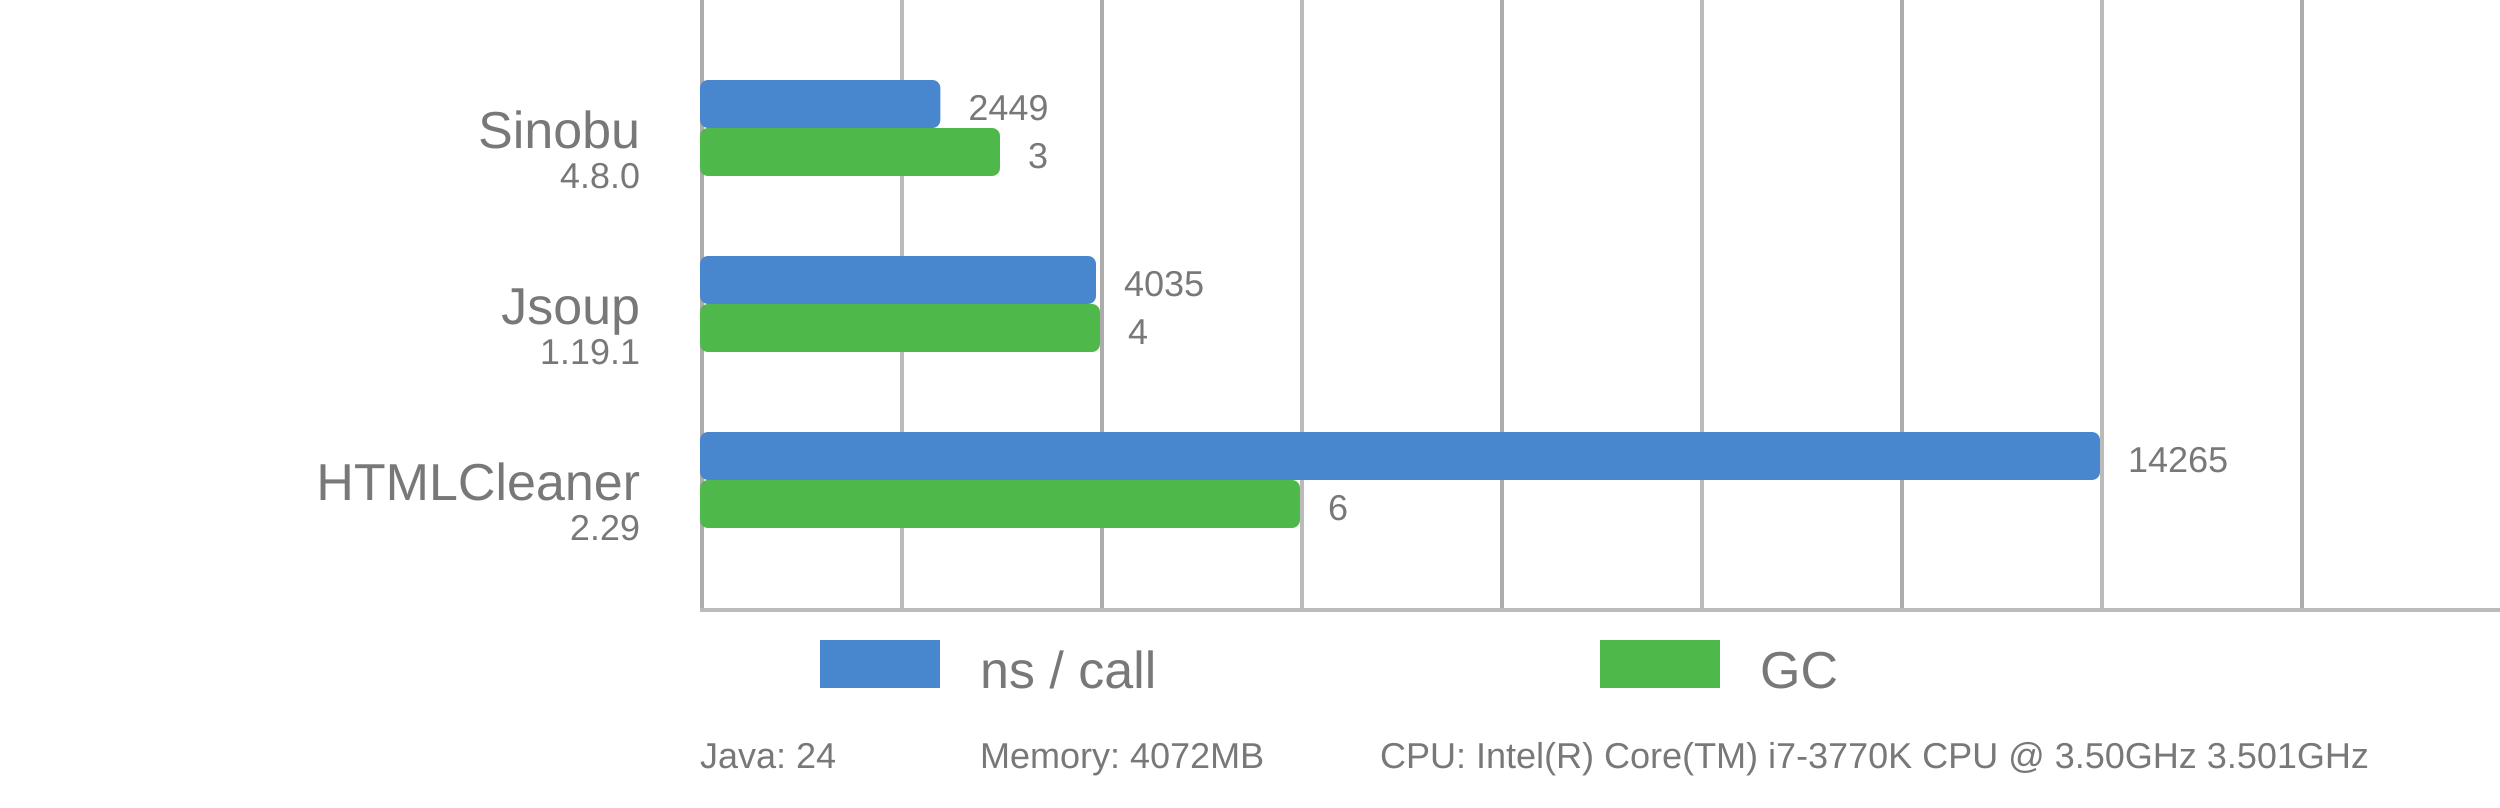
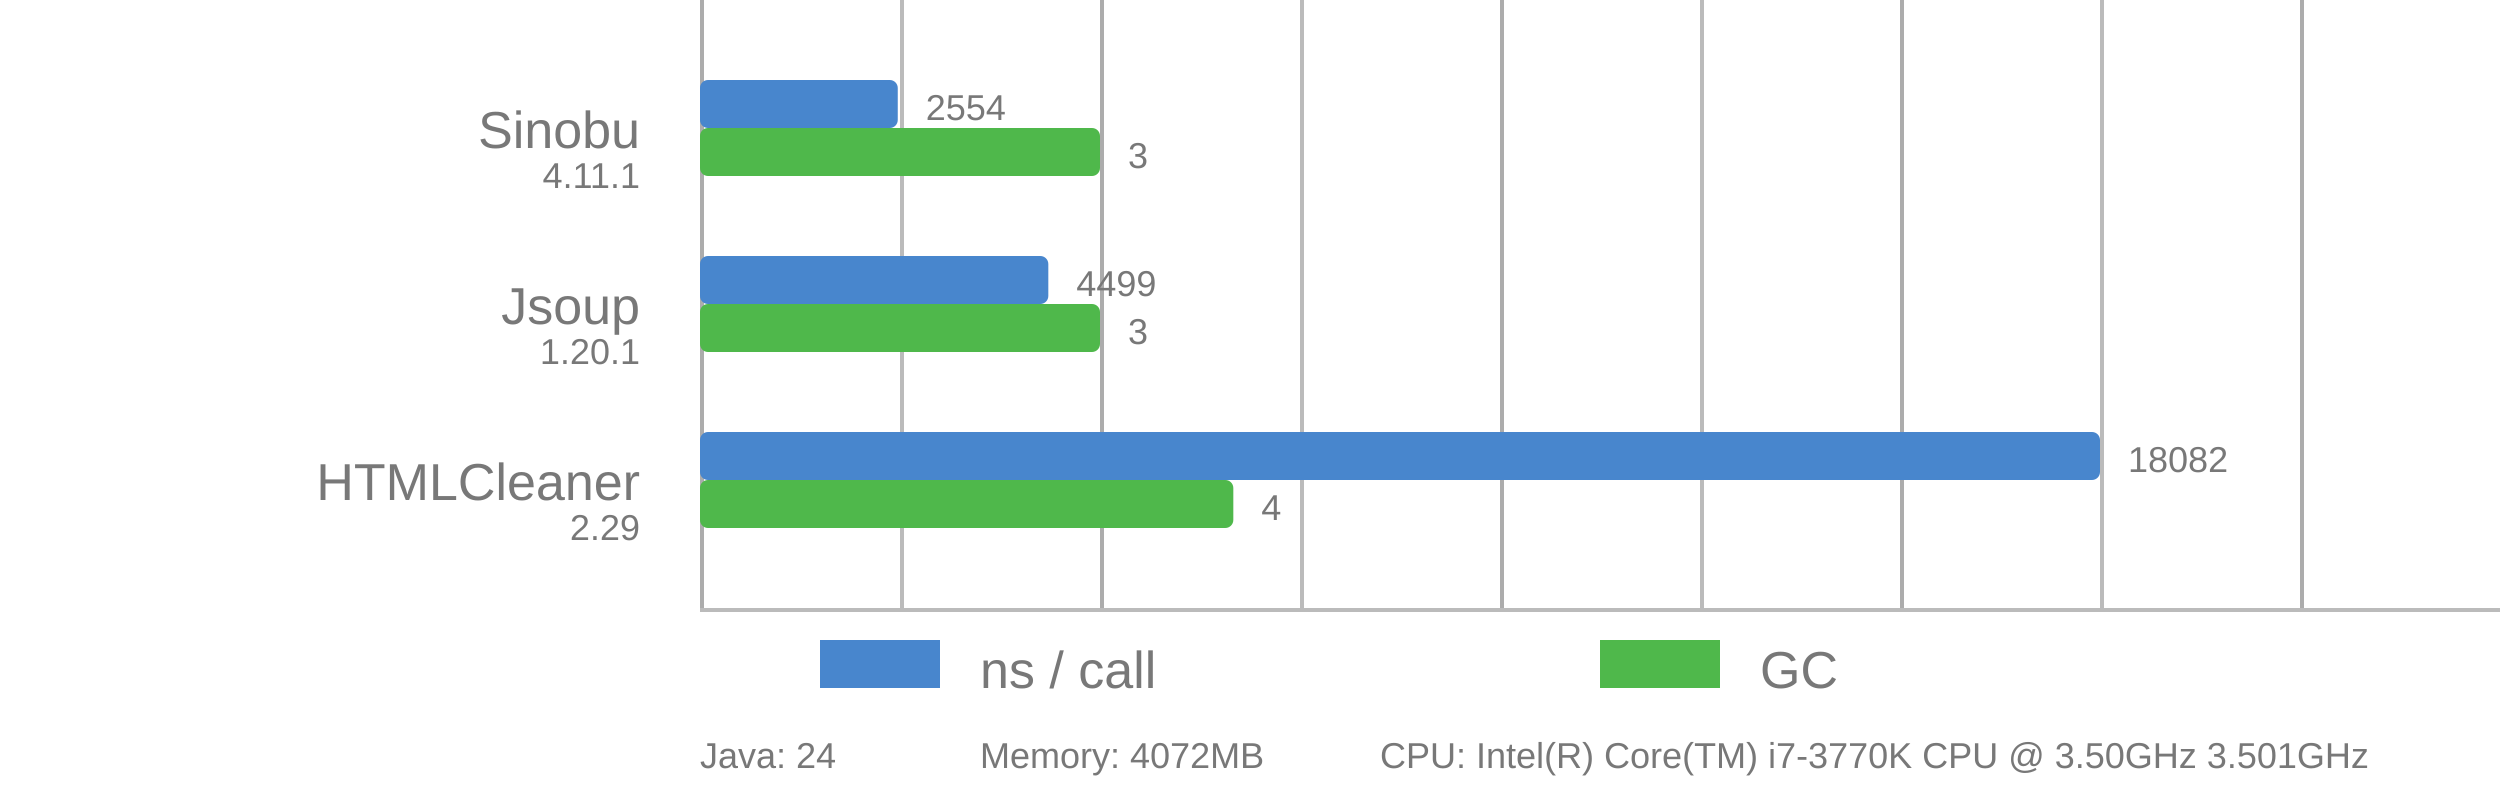
<svg xmlns="http://www.w3.org/2000/svg" viewBox="0 0 625 202">
  <style>
      text {
          font-family: Arial;
          font-size: 13px;
          fill: #787878;
      }

      .desc {
          font-size: 9px;
      }

      .vline {
          fill: #acacac;
          stroke: none;
          stroke-width: 0;
      }

      .subline {
          fill: #bbb;
          stroke: none;
          stroke-width: 0;
      }

      .bar {
          stroke-linejoin: round;
          height: 12px;
      }
  </style>
  <rect x="175" y="0" width="1" height="152" class="vline" />
  <rect x="275" y="0" width="1" height="152" class="vline" />
  <rect x="375" y="0" width="1" height="152" class="vline" />
  <rect x="475" y="0" width="1" height="152" class="vline" />
  <rect x="575" y="0" width="1" height="152" class="vline" />
  <rect x="225" y="0" width="1" height="152" class="subline" />
  <rect x="325" y="0" width="1" height="152" class="subline" />
  <rect x="425" y="0" width="1" height="152" class="subline" />
  <rect x="525" y="0" width="1" height="152" class="subline" />
  <rect x="175" y="152" width="450" height="1" class="subline" />
  <rect x="205" y="160" width="30" fill="#4886CD" class="bar" />
  <text x="245" y="172">ns / call</text>
  <rect x="400" y="160" width="30" fill="#4FB84B" class="bar" />
  <text x="440" y="172">GC</text>
  <text x="160" y="37" text-anchor="end">Sinobu</text>
-   <text x="160" y="47" text-anchor="end" class="desc">4.8.0</text>
-   <rect x="175" y="20" width="60.09" rx="2" ry="2" fill="#4886CD" class="bar" />
-   <text x="242.09" y="30" class="desc">2449</text>
-   <rect x="175" y="32" width="75.00" rx="2" ry="2" fill="#4FB84B" class="bar" />
-   <text x="257.00" y="42" class="desc">3</text>
+   <text x="160" y="47" text-anchor="end" class="desc">4.11.1</text>
+   <rect x="175" y="20" width="49.44" rx="2" ry="2" fill="#4886CD" class="bar" />
+   <text x="231.44" y="30" class="desc">2554</text>
+   <rect x="175" y="32" width="100.00" rx="2" ry="2" fill="#4FB84B" class="bar" />
+   <text x="282.00" y="42" class="desc">3</text>
  <text x="160" y="81" text-anchor="end">Jsoup</text>
-   <text x="160" y="91" text-anchor="end" class="desc">1.19.1</text>
-   <rect x="175" y="64" width="99.00" rx="2" ry="2" fill="#4886CD" class="bar" />
-   <text x="281.00" y="74" class="desc">4035</text>
+   <text x="160" y="91" text-anchor="end" class="desc">1.20.1</text>
+   <rect x="175" y="64" width="87.08" rx="2" ry="2" fill="#4886CD" class="bar" />
+   <text x="269.08" y="74" class="desc">4499</text>
  <rect x="175" y="76" width="100.00" rx="2" ry="2" fill="#4FB84B" class="bar" />
-   <text x="282.00" y="86" class="desc">4</text>
+   <text x="282.00" y="86" class="desc">3</text>
  <text x="160" y="125" text-anchor="end">HTMLCleaner</text>
  <text x="160" y="135" text-anchor="end" class="desc">2.29</text>
  <rect x="175" y="108" width="350.00" rx="2" ry="2" fill="#4886CD" class="bar" />
-   <text x="532.00" y="118" class="desc">14265</text>
-   <rect x="175" y="120" width="150.00" rx="2" ry="2" fill="#4FB84B" class="bar" />
-   <text x="332.00" y="130" class="desc">6</text>
+   <text x="532.00" y="118" class="desc">18082</text>
+   <rect x="175" y="120" width="133.33" rx="2" ry="2" fill="#4FB84B" class="bar" />
+   <text x="315.33" y="130" class="desc">4</text>
  <text x="175" y="192" class="desc">Java: 24</text>
  <text x="245" y="192" class="desc">Memory: 4072MB</text>
  <text x="345" y="192" class="desc">CPU: Intel(R) Core(TM) i7-3770K CPU @ 3.50GHz 3.501GHz</text>
</svg>
